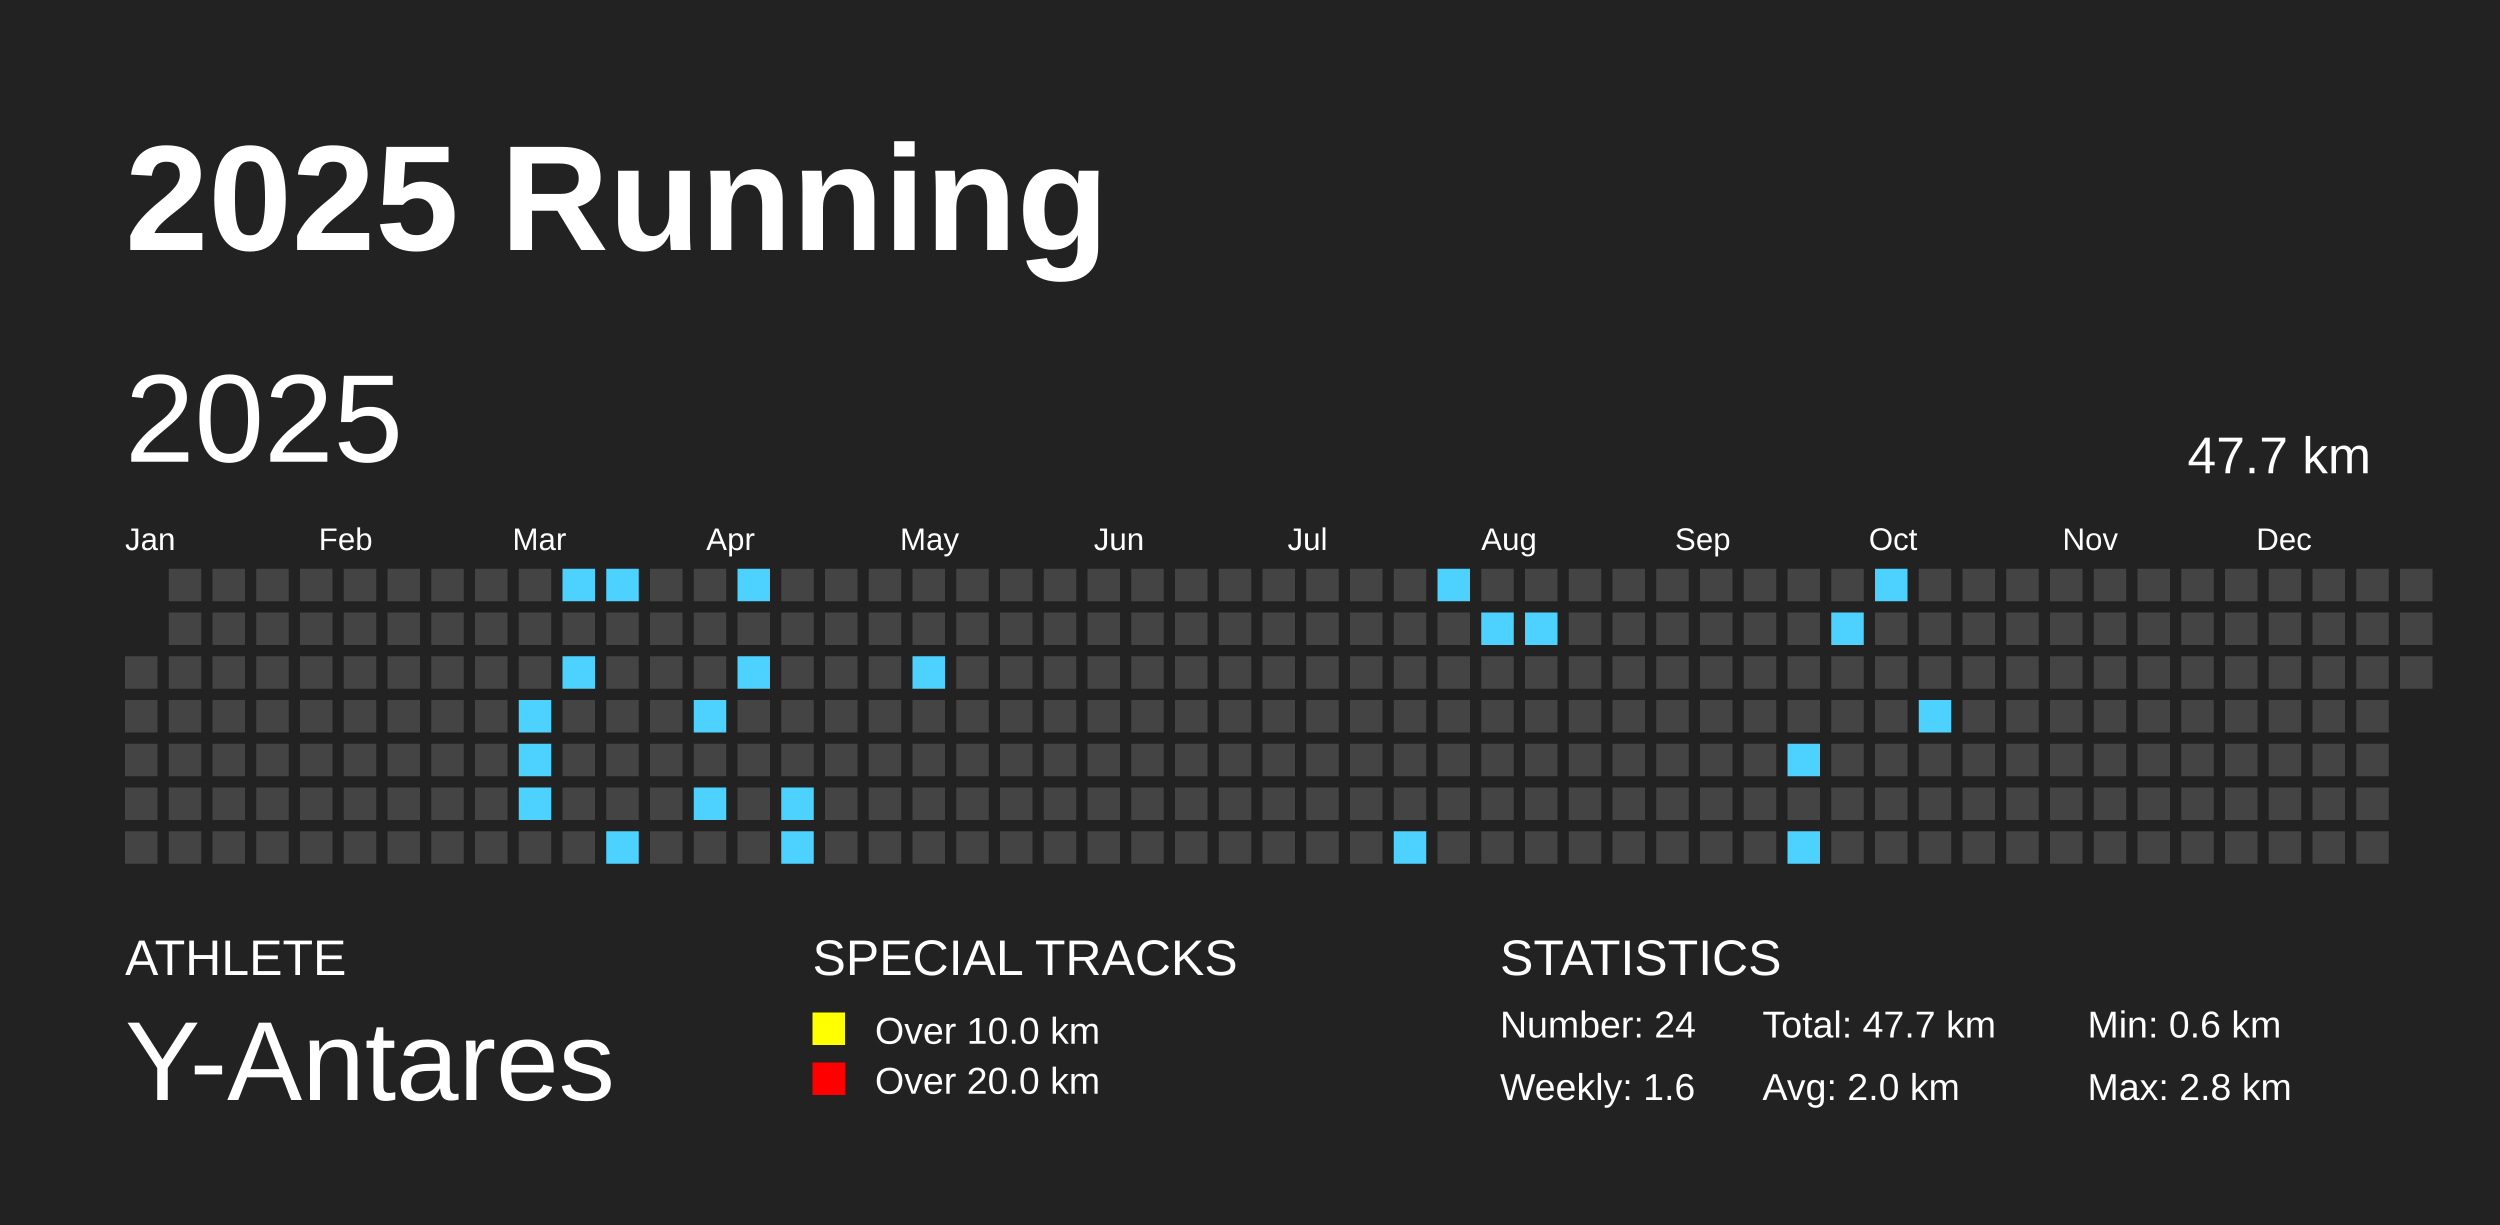
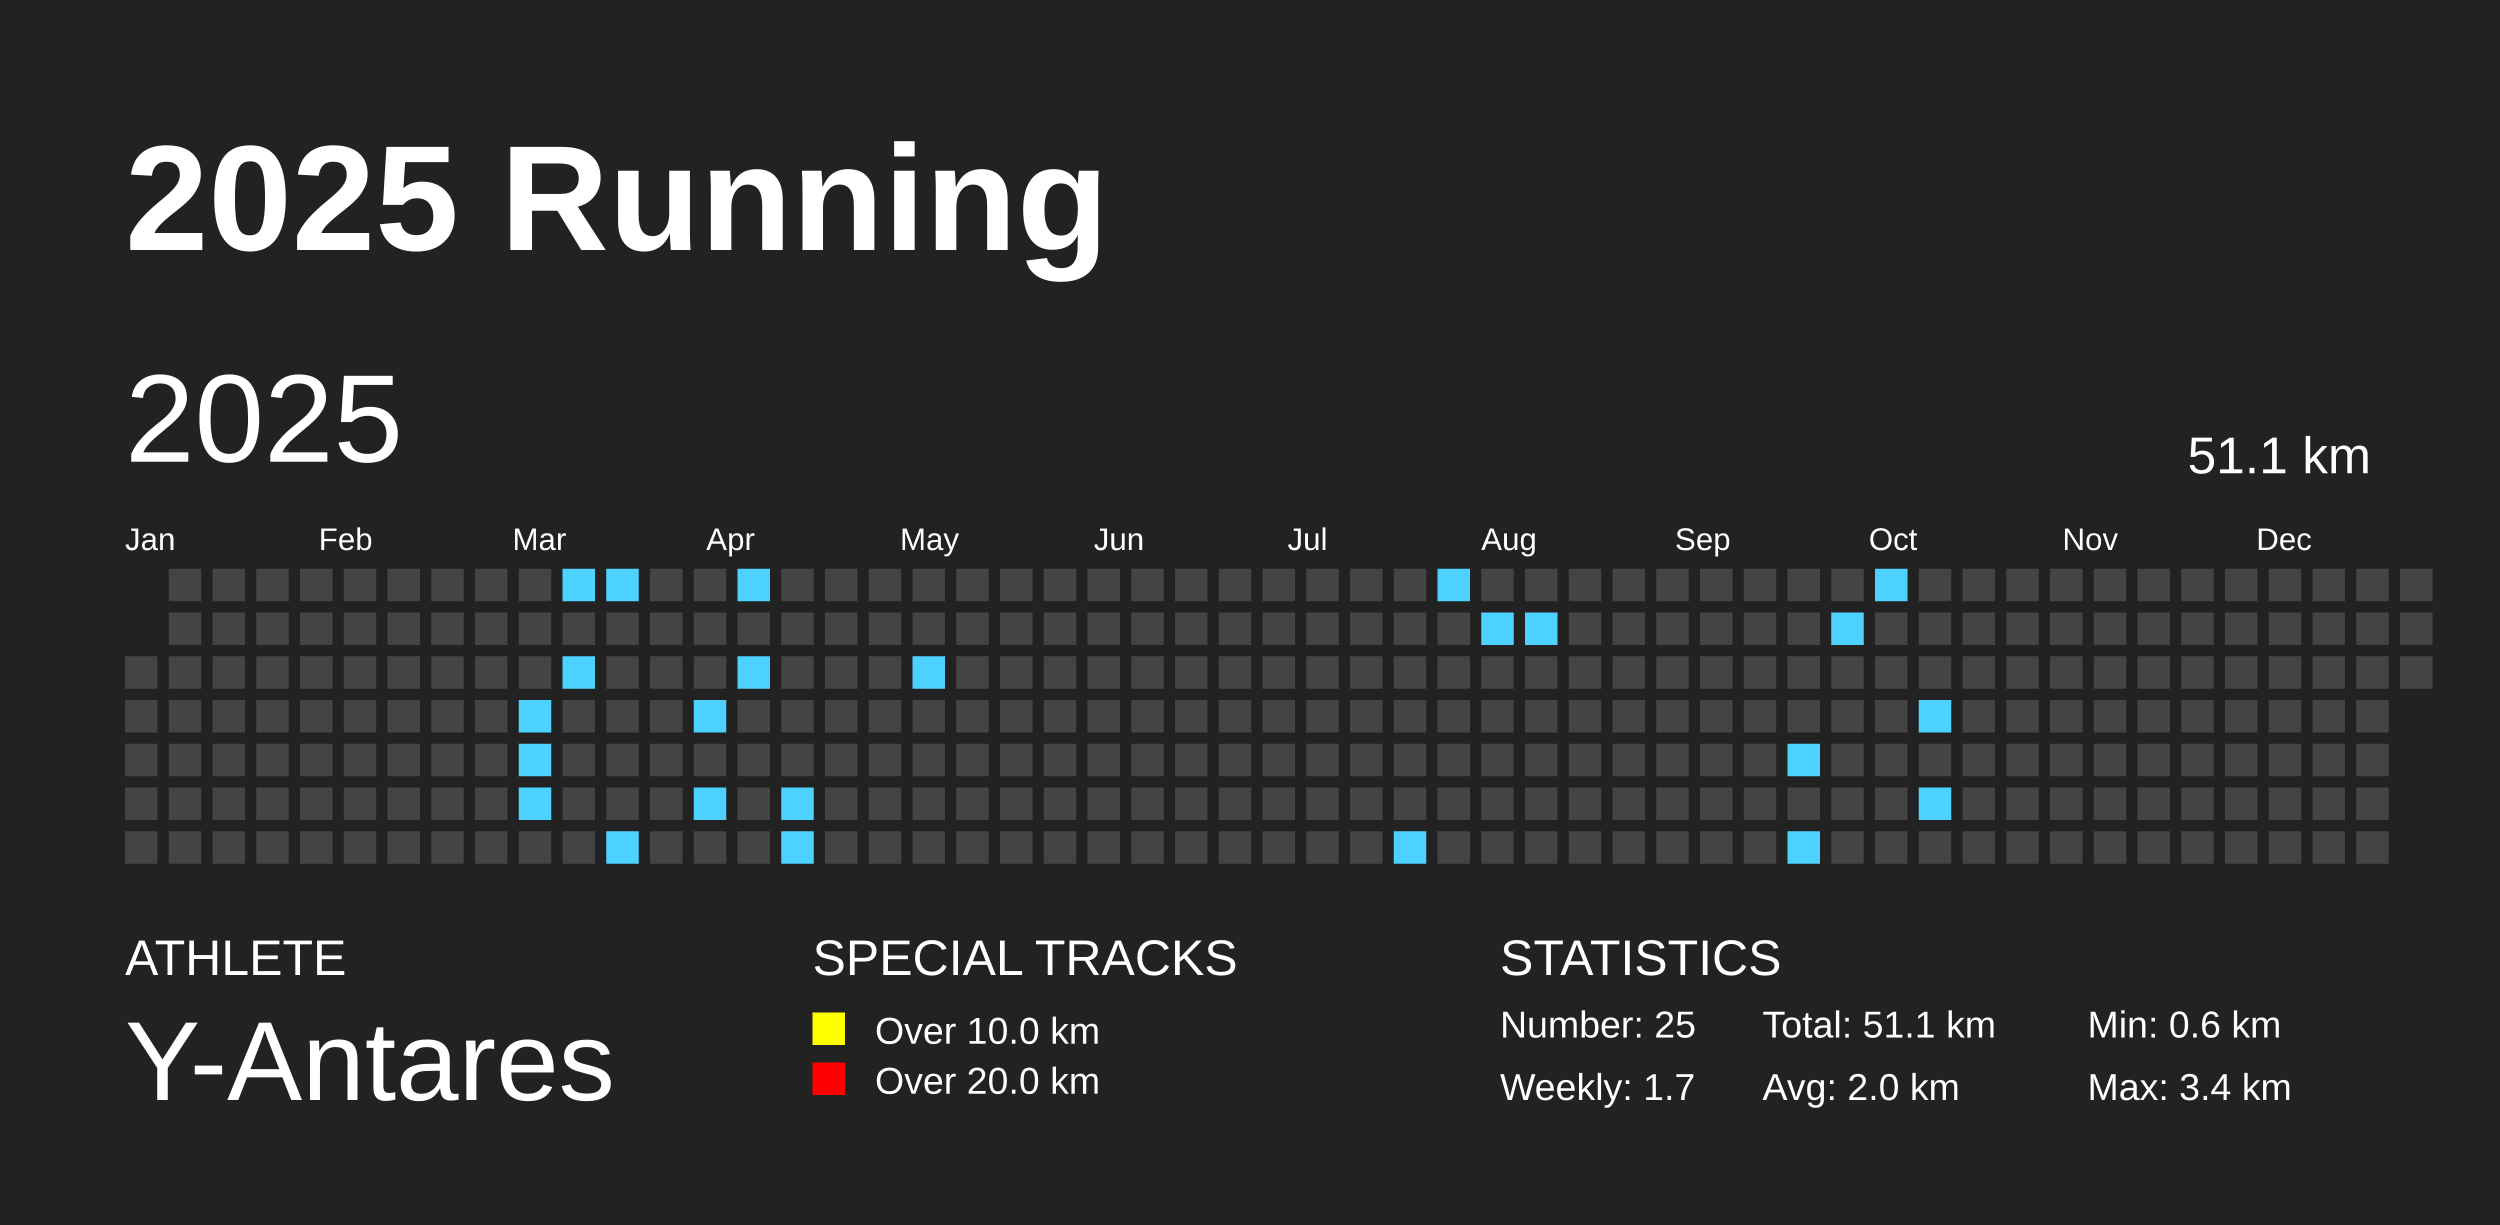
<svg xmlns="http://www.w3.org/2000/svg" baseProfile="full" height="98mm" version="1.1" viewBox="0,0,200,98" width="200mm">
  <defs />
  <rect fill="#222222" height="98" width="200" x="0" y="0" />
  <text fill="#FFFFFF" style="font-size:12px; font-family:Arial; font-weight:bold;" x="10" y="20">2025 Running</text>
  <text fill="#FFFFFF" style="font-size:4px; font-family:Arial" x="10" y="78">ATHLETE</text>
  <text fill="#FFFFFF" style="font-size:9px; font-family:Arial" x="10" y="88">Y-Antares</text>
  <text fill="#FFFFFF" style="font-size:4px; font-family:Arial" x="65" y="78">SPECIAL TRACKS</text>
  <rect fill="yellow" height="2.6" width="2.6" x="65" y="81" />
  <text fill="#FFFFFF" style="font-size:3px; font-family:Arial" x="70" y="83.5">Over 10.0 km</text>
  <rect fill="red" height="2.6" width="2.6" x="65" y="85" />
  <text fill="#FFFFFF" style="font-size:3px; font-family:Arial" x="70" y="87.5">Over 20.0 km</text>
  <text fill="#FFFFFF" style="font-size:4px; font-family:Arial" x="120" y="78">STATISTICS</text>
-   <text fill="#FFFFFF" style="font-size:3px; font-family:Arial" x="120" y="83">Number: 24</text>
-   <text fill="#FFFFFF" style="font-size:3px; font-family:Arial" x="120" y="88">Weekly: 1.6</text>
-   <text fill="#FFFFFF" style="font-size:3px; font-family:Arial" x="141" y="83">Total: 47.7 km</text>
+   <text fill="#FFFFFF" style="font-size:3px; font-family:Arial" x="120" y="83">Number: 25</text>
+   <text fill="#FFFFFF" style="font-size:3px; font-family:Arial" x="120" y="88">Weekly: 1.7</text>
+   <text fill="#FFFFFF" style="font-size:3px; font-family:Arial" x="141" y="83">Total: 51.1 km</text>
  <text fill="#FFFFFF" style="font-size:3px; font-family:Arial" x="141" y="88">Avg: 2.0 km</text>
  <text fill="#FFFFFF" style="font-size:3px; font-family:Arial" x="167" y="83">Min: 0.6 km</text>
-   <text fill="#FFFFFF" style="font-size:3px; font-family:Arial" x="167" y="88">Max: 2.8 km</text>
+   <text fill="#FFFFFF" style="font-size:3px; font-family:Arial" x="167" y="88">Max: 3.4 km</text>
  <text dominant-baseline="hanging" fill="#FFFFFF" style="font-size:10.0px; font-family:Arial;" x="10" y="30">2025</text>
-   <text dominant-baseline="hanging" fill="#FFFFFF" style="font-size:4.125px; font-family:Arial;" x="175" y="35">47.7 km</text>
+   <text dominant-baseline="hanging" fill="#FFFFFF" style="font-size:4.125px; font-family:Arial;" x="175" y="35">51.1 km</text>
  <text fill="#FFFFFF" style="font-size:2.5px; font-family:Arial" x="10.0" y="44">Jan</text>
  <text fill="#FFFFFF" style="font-size:2.5px; font-family:Arial" x="25.5" y="44">Feb</text>
  <text fill="#FFFFFF" style="font-size:2.5px; font-family:Arial" x="41.0" y="44">Mar</text>
  <text fill="#FFFFFF" style="font-size:2.5px; font-family:Arial" x="56.5" y="44">Apr</text>
  <text fill="#FFFFFF" style="font-size:2.5px; font-family:Arial" x="72.0" y="44">May</text>
  <text fill="#FFFFFF" style="font-size:2.5px; font-family:Arial" x="87.5" y="44">Jun</text>
  <text fill="#FFFFFF" style="font-size:2.5px; font-family:Arial" x="103.0" y="44">Jul</text>
  <text fill="#FFFFFF" style="font-size:2.5px; font-family:Arial" x="118.5" y="44">Aug</text>
  <text fill="#FFFFFF" style="font-size:2.5px; font-family:Arial" x="134.0" y="44">Sep</text>
  <text fill="#FFFFFF" style="font-size:2.5px; font-family:Arial" x="149.5" y="44">Oct</text>
  <text fill="#FFFFFF" style="font-size:2.5px; font-family:Arial" x="165.0" y="44">Nov</text>
  <text fill="#FFFFFF" style="font-size:2.5px; font-family:Arial" x="180.5" y="44">Dec</text>
  <rect fill="#444444" height="2.6" width="2.6" x="10.0" y="52.5" />
  <rect fill="#444444" height="2.6" width="2.6" x="10.0" y="56.0" />
  <rect fill="#444444" height="2.6" width="2.6" x="10.0" y="59.5" />
  <rect fill="#444444" height="2.6" width="2.6" x="10.0" y="63.0" />
  <rect fill="#444444" height="2.6" width="2.6" x="10.0" y="66.5" />
  <rect fill="#444444" height="2.6" width="2.6" x="13.5" y="45.5" />
  <rect fill="#444444" height="2.6" width="2.6" x="13.5" y="49.0" />
  <rect fill="#444444" height="2.6" width="2.6" x="13.5" y="52.5" />
  <rect fill="#444444" height="2.6" width="2.6" x="13.5" y="56.0" />
  <rect fill="#444444" height="2.6" width="2.6" x="13.5" y="59.5" />
  <rect fill="#444444" height="2.6" width="2.6" x="13.5" y="63.0" />
  <rect fill="#444444" height="2.6" width="2.6" x="13.5" y="66.5" />
  <rect fill="#444444" height="2.6" width="2.6" x="17.0" y="45.5" />
  <rect fill="#444444" height="2.6" width="2.6" x="17.0" y="49.0" />
  <rect fill="#444444" height="2.6" width="2.6" x="17.0" y="52.5" />
  <rect fill="#444444" height="2.6" width="2.6" x="17.0" y="56.0" />
  <rect fill="#444444" height="2.6" width="2.6" x="17.0" y="59.5" />
  <rect fill="#444444" height="2.6" width="2.6" x="17.0" y="63.0" />
  <rect fill="#444444" height="2.6" width="2.6" x="17.0" y="66.5" />
  <rect fill="#444444" height="2.6" width="2.6" x="20.5" y="45.5" />
  <rect fill="#444444" height="2.6" width="2.6" x="20.5" y="49.0" />
  <rect fill="#444444" height="2.6" width="2.6" x="20.5" y="52.5" />
  <rect fill="#444444" height="2.6" width="2.6" x="20.5" y="56.0" />
  <rect fill="#444444" height="2.6" width="2.6" x="20.5" y="59.5" />
  <rect fill="#444444" height="2.6" width="2.6" x="20.5" y="63.0" />
  <rect fill="#444444" height="2.6" width="2.6" x="20.5" y="66.5" />
  <rect fill="#444444" height="2.6" width="2.6" x="24.0" y="45.5" />
  <rect fill="#444444" height="2.6" width="2.6" x="24.0" y="49.0" />
  <rect fill="#444444" height="2.6" width="2.6" x="24.0" y="52.5" />
  <rect fill="#444444" height="2.6" width="2.6" x="24.0" y="56.0" />
  <rect fill="#444444" height="2.6" width="2.6" x="24.0" y="59.5" />
  <rect fill="#444444" height="2.6" width="2.6" x="24.0" y="63.0" />
  <rect fill="#444444" height="2.6" width="2.6" x="24.0" y="66.5" />
  <rect fill="#444444" height="2.6" width="2.6" x="27.5" y="45.5" />
  <rect fill="#444444" height="2.6" width="2.6" x="27.5" y="49.0" />
  <rect fill="#444444" height="2.6" width="2.6" x="27.5" y="52.5" />
  <rect fill="#444444" height="2.6" width="2.6" x="27.5" y="56.0" />
  <rect fill="#444444" height="2.6" width="2.6" x="27.5" y="59.5" />
  <rect fill="#444444" height="2.6" width="2.6" x="27.5" y="63.0" />
  <rect fill="#444444" height="2.6" width="2.6" x="27.5" y="66.5" />
  <rect fill="#444444" height="2.6" width="2.6" x="31.0" y="45.5" />
  <rect fill="#444444" height="2.6" width="2.6" x="31.0" y="49.0" />
  <rect fill="#444444" height="2.6" width="2.6" x="31.0" y="52.5" />
  <rect fill="#444444" height="2.6" width="2.6" x="31.0" y="56.0" />
  <rect fill="#444444" height="2.6" width="2.6" x="31.0" y="59.5" />
  <rect fill="#444444" height="2.6" width="2.6" x="31.0" y="63.0" />
  <rect fill="#444444" height="2.6" width="2.6" x="31.0" y="66.5" />
  <rect fill="#444444" height="2.6" width="2.6" x="34.5" y="45.5" />
  <rect fill="#444444" height="2.6" width="2.6" x="34.5" y="49.0" />
  <rect fill="#444444" height="2.6" width="2.6" x="34.5" y="52.5" />
  <rect fill="#444444" height="2.6" width="2.6" x="34.5" y="56.0" />
  <rect fill="#444444" height="2.6" width="2.6" x="34.5" y="59.5" />
  <rect fill="#444444" height="2.6" width="2.6" x="34.5" y="63.0" />
  <rect fill="#444444" height="2.6" width="2.6" x="34.5" y="66.5" />
  <rect fill="#444444" height="2.6" width="2.6" x="38.0" y="45.5" />
  <rect fill="#444444" height="2.6" width="2.6" x="38.0" y="49.0" />
  <rect fill="#444444" height="2.6" width="2.6" x="38.0" y="52.5" />
  <rect fill="#444444" height="2.6" width="2.6" x="38.0" y="56.0" />
  <rect fill="#444444" height="2.6" width="2.6" x="38.0" y="59.5" />
  <rect fill="#444444" height="2.6" width="2.6" x="38.0" y="63.0" />
  <rect fill="#444444" height="2.6" width="2.6" x="38.0" y="66.5" />
  <rect fill="#444444" height="2.6" width="2.6" x="41.5" y="45.5" />
  <rect fill="#444444" height="2.6" width="2.6" x="41.5" y="49.0" />
  <rect fill="#444444" height="2.6" width="2.6" x="41.5" y="52.5" />
  <rect fill="#4DD2FF" height="2.6" width="2.6" x="41.5" y="56.0" />
  <rect fill="#4DD2FF" height="2.6" width="2.6" x="41.5" y="59.5" />
  <rect fill="#4DD2FF" height="2.6" width="2.6" x="41.5" y="63.0" />
  <rect fill="#444444" height="2.6" width="2.6" x="41.5" y="66.5" />
  <rect fill="#4DD2FF" height="2.6" width="2.6" x="45.0" y="45.5" />
  <rect fill="#444444" height="2.6" width="2.6" x="45.0" y="49.0" />
  <rect fill="#4DD2FF" height="2.6" width="2.6" x="45.0" y="52.5" />
  <rect fill="#444444" height="2.6" width="2.6" x="45.0" y="56.0" />
  <rect fill="#444444" height="2.6" width="2.6" x="45.0" y="59.5" />
  <rect fill="#444444" height="2.6" width="2.6" x="45.0" y="63.0" />
  <rect fill="#444444" height="2.6" width="2.6" x="45.0" y="66.5" />
  <rect fill="#4DD2FF" height="2.6" width="2.6" x="48.5" y="45.5" />
  <rect fill="#444444" height="2.6" width="2.6" x="48.5" y="49.0" />
  <rect fill="#444444" height="2.6" width="2.6" x="48.5" y="52.5" />
  <rect fill="#444444" height="2.6" width="2.6" x="48.5" y="56.0" />
  <rect fill="#444444" height="2.6" width="2.6" x="48.5" y="59.5" />
  <rect fill="#444444" height="2.6" width="2.6" x="48.5" y="63.0" />
  <rect fill="#4DD2FF" height="2.6" width="2.6" x="48.5" y="66.5" />
  <rect fill="#444444" height="2.6" width="2.6" x="52.0" y="45.5" />
  <rect fill="#444444" height="2.6" width="2.6" x="52.0" y="49.0" />
  <rect fill="#444444" height="2.6" width="2.6" x="52.0" y="52.5" />
  <rect fill="#444444" height="2.6" width="2.6" x="52.0" y="56.0" />
  <rect fill="#444444" height="2.6" width="2.6" x="52.0" y="59.5" />
  <rect fill="#444444" height="2.6" width="2.6" x="52.0" y="63.0" />
  <rect fill="#444444" height="2.6" width="2.6" x="52.0" y="66.5" />
  <rect fill="#444444" height="2.6" width="2.6" x="55.5" y="45.5" />
  <rect fill="#444444" height="2.6" width="2.6" x="55.5" y="49.0" />
  <rect fill="#444444" height="2.6" width="2.6" x="55.5" y="52.5" />
  <rect fill="#4DD2FF" height="2.6" width="2.6" x="55.5" y="56.0" />
  <rect fill="#444444" height="2.6" width="2.6" x="55.5" y="59.5" />
  <rect fill="#4DD2FF" height="2.6" width="2.6" x="55.5" y="63.0" />
  <rect fill="#444444" height="2.6" width="2.6" x="55.5" y="66.5" />
  <rect fill="#4DD2FF" height="2.6" width="2.6" x="59.0" y="45.5" />
  <rect fill="#444444" height="2.6" width="2.6" x="59.0" y="49.0" />
  <rect fill="#4DD2FF" height="2.6" width="2.6" x="59.0" y="52.5" />
  <rect fill="#444444" height="2.6" width="2.6" x="59.0" y="56.0" />
  <rect fill="#444444" height="2.6" width="2.6" x="59.0" y="59.5" />
  <rect fill="#444444" height="2.6" width="2.6" x="59.0" y="63.0" />
  <rect fill="#444444" height="2.6" width="2.6" x="59.0" y="66.5" />
  <rect fill="#444444" height="2.6" width="2.6" x="62.5" y="45.5" />
  <rect fill="#444444" height="2.6" width="2.6" x="62.5" y="49.0" />
  <rect fill="#444444" height="2.6" width="2.6" x="62.5" y="52.5" />
  <rect fill="#444444" height="2.6" width="2.6" x="62.5" y="56.0" />
  <rect fill="#444444" height="2.6" width="2.6" x="62.5" y="59.5" />
  <rect fill="#4DD2FF" height="2.6" width="2.6" x="62.5" y="63.0" />
  <rect fill="#4DD2FF" height="2.6" width="2.6" x="62.5" y="66.5" />
  <rect fill="#444444" height="2.6" width="2.6" x="66.0" y="45.5" />
  <rect fill="#444444" height="2.6" width="2.6" x="66.0" y="49.0" />
  <rect fill="#444444" height="2.6" width="2.6" x="66.0" y="52.5" />
  <rect fill="#444444" height="2.6" width="2.6" x="66.0" y="56.0" />
  <rect fill="#444444" height="2.6" width="2.6" x="66.0" y="59.5" />
  <rect fill="#444444" height="2.6" width="2.6" x="66.0" y="63.0" />
  <rect fill="#444444" height="2.6" width="2.6" x="66.0" y="66.5" />
  <rect fill="#444444" height="2.6" width="2.6" x="69.5" y="45.5" />
  <rect fill="#444444" height="2.6" width="2.6" x="69.5" y="49.0" />
  <rect fill="#444444" height="2.6" width="2.6" x="69.5" y="52.5" />
  <rect fill="#444444" height="2.6" width="2.6" x="69.5" y="56.0" />
  <rect fill="#444444" height="2.6" width="2.6" x="69.5" y="59.5" />
  <rect fill="#444444" height="2.6" width="2.6" x="69.5" y="63.0" />
  <rect fill="#444444" height="2.6" width="2.6" x="69.5" y="66.5" />
  <rect fill="#444444" height="2.6" width="2.6" x="73.0" y="45.5" />
  <rect fill="#444444" height="2.6" width="2.6" x="73.0" y="49.0" />
  <rect fill="#4DD2FF" height="2.6" width="2.6" x="73.0" y="52.5" />
  <rect fill="#444444" height="2.6" width="2.6" x="73.0" y="56.0" />
  <rect fill="#444444" height="2.6" width="2.6" x="73.0" y="59.5" />
  <rect fill="#444444" height="2.6" width="2.6" x="73.0" y="63.0" />
  <rect fill="#444444" height="2.6" width="2.6" x="73.0" y="66.5" />
  <rect fill="#444444" height="2.6" width="2.6" x="76.5" y="45.5" />
  <rect fill="#444444" height="2.6" width="2.6" x="76.5" y="49.0" />
  <rect fill="#444444" height="2.6" width="2.6" x="76.5" y="52.5" />
  <rect fill="#444444" height="2.6" width="2.6" x="76.5" y="56.0" />
  <rect fill="#444444" height="2.6" width="2.6" x="76.5" y="59.5" />
  <rect fill="#444444" height="2.6" width="2.6" x="76.5" y="63.0" />
  <rect fill="#444444" height="2.6" width="2.6" x="76.5" y="66.5" />
  <rect fill="#444444" height="2.6" width="2.6" x="80.0" y="45.5" />
  <rect fill="#444444" height="2.6" width="2.6" x="80.0" y="49.0" />
  <rect fill="#444444" height="2.6" width="2.6" x="80.0" y="52.5" />
  <rect fill="#444444" height="2.6" width="2.6" x="80.0" y="56.0" />
  <rect fill="#444444" height="2.6" width="2.6" x="80.0" y="59.5" />
  <rect fill="#444444" height="2.6" width="2.6" x="80.0" y="63.0" />
  <rect fill="#444444" height="2.6" width="2.6" x="80.0" y="66.5" />
  <rect fill="#444444" height="2.6" width="2.6" x="83.5" y="45.5" />
  <rect fill="#444444" height="2.6" width="2.6" x="83.5" y="49.0" />
  <rect fill="#444444" height="2.6" width="2.6" x="83.5" y="52.5" />
  <rect fill="#444444" height="2.6" width="2.6" x="83.5" y="56.0" />
  <rect fill="#444444" height="2.6" width="2.6" x="83.5" y="59.5" />
  <rect fill="#444444" height="2.6" width="2.6" x="83.5" y="63.0" />
  <rect fill="#444444" height="2.6" width="2.6" x="83.5" y="66.5" />
  <rect fill="#444444" height="2.6" width="2.6" x="87.0" y="45.5" />
  <rect fill="#444444" height="2.6" width="2.6" x="87.0" y="49.0" />
  <rect fill="#444444" height="2.6" width="2.6" x="87.0" y="52.5" />
  <rect fill="#444444" height="2.6" width="2.6" x="87.0" y="56.0" />
  <rect fill="#444444" height="2.6" width="2.6" x="87.0" y="59.5" />
  <rect fill="#444444" height="2.6" width="2.6" x="87.0" y="63.0" />
  <rect fill="#444444" height="2.6" width="2.6" x="87.0" y="66.5" />
  <rect fill="#444444" height="2.6" width="2.6" x="90.5" y="45.5" />
  <rect fill="#444444" height="2.6" width="2.6" x="90.5" y="49.0" />
  <rect fill="#444444" height="2.6" width="2.6" x="90.5" y="52.5" />
  <rect fill="#444444" height="2.6" width="2.6" x="90.5" y="56.0" />
  <rect fill="#444444" height="2.6" width="2.6" x="90.5" y="59.5" />
  <rect fill="#444444" height="2.6" width="2.6" x="90.5" y="63.0" />
  <rect fill="#444444" height="2.6" width="2.6" x="90.5" y="66.5" />
  <rect fill="#444444" height="2.6" width="2.6" x="94.0" y="45.5" />
  <rect fill="#444444" height="2.6" width="2.6" x="94.0" y="49.0" />
  <rect fill="#444444" height="2.6" width="2.6" x="94.0" y="52.5" />
  <rect fill="#444444" height="2.6" width="2.6" x="94.0" y="56.0" />
  <rect fill="#444444" height="2.6" width="2.6" x="94.0" y="59.5" />
  <rect fill="#444444" height="2.6" width="2.6" x="94.0" y="63.0" />
  <rect fill="#444444" height="2.6" width="2.6" x="94.0" y="66.5" />
  <rect fill="#444444" height="2.6" width="2.6" x="97.5" y="45.5" />
  <rect fill="#444444" height="2.6" width="2.6" x="97.5" y="49.0" />
  <rect fill="#444444" height="2.6" width="2.6" x="97.5" y="52.5" />
  <rect fill="#444444" height="2.6" width="2.6" x="97.5" y="56.0" />
  <rect fill="#444444" height="2.6" width="2.6" x="97.5" y="59.5" />
  <rect fill="#444444" height="2.6" width="2.6" x="97.5" y="63.0" />
  <rect fill="#444444" height="2.6" width="2.6" x="97.5" y="66.5" />
  <rect fill="#444444" height="2.6" width="2.6" x="101.0" y="45.5" />
  <rect fill="#444444" height="2.6" width="2.6" x="101.0" y="49.0" />
  <rect fill="#444444" height="2.6" width="2.6" x="101.0" y="52.5" />
  <rect fill="#444444" height="2.6" width="2.6" x="101.0" y="56.0" />
  <rect fill="#444444" height="2.6" width="2.6" x="101.0" y="59.5" />
  <rect fill="#444444" height="2.6" width="2.6" x="101.0" y="63.0" />
  <rect fill="#444444" height="2.6" width="2.6" x="101.0" y="66.5" />
  <rect fill="#444444" height="2.6" width="2.6" x="104.5" y="45.5" />
  <rect fill="#444444" height="2.6" width="2.6" x="104.5" y="49.0" />
  <rect fill="#444444" height="2.6" width="2.6" x="104.5" y="52.5" />
  <rect fill="#444444" height="2.6" width="2.6" x="104.5" y="56.0" />
  <rect fill="#444444" height="2.6" width="2.6" x="104.5" y="59.5" />
  <rect fill="#444444" height="2.6" width="2.6" x="104.5" y="63.0" />
  <rect fill="#444444" height="2.6" width="2.6" x="104.5" y="66.5" />
  <rect fill="#444444" height="2.6" width="2.6" x="108.0" y="45.5" />
  <rect fill="#444444" height="2.6" width="2.6" x="108.0" y="49.0" />
  <rect fill="#444444" height="2.6" width="2.6" x="108.0" y="52.5" />
  <rect fill="#444444" height="2.6" width="2.6" x="108.0" y="56.0" />
  <rect fill="#444444" height="2.6" width="2.6" x="108.0" y="59.5" />
  <rect fill="#444444" height="2.6" width="2.6" x="108.0" y="63.0" />
  <rect fill="#444444" height="2.6" width="2.6" x="108.0" y="66.5" />
  <rect fill="#444444" height="2.6" width="2.6" x="111.5" y="45.5" />
  <rect fill="#444444" height="2.6" width="2.6" x="111.5" y="49.0" />
  <rect fill="#444444" height="2.6" width="2.6" x="111.5" y="52.5" />
  <rect fill="#444444" height="2.6" width="2.6" x="111.5" y="56.0" />
  <rect fill="#444444" height="2.6" width="2.6" x="111.5" y="59.5" />
  <rect fill="#444444" height="2.6" width="2.6" x="111.5" y="63.0" />
  <rect fill="#4DD2FF" height="2.6" width="2.6" x="111.5" y="66.5" />
  <rect fill="#4DD2FF" height="2.6" width="2.6" x="115.0" y="45.5" />
  <rect fill="#444444" height="2.6" width="2.6" x="115.0" y="49.0" />
  <rect fill="#444444" height="2.6" width="2.6" x="115.0" y="52.5" />
  <rect fill="#444444" height="2.6" width="2.6" x="115.0" y="56.0" />
  <rect fill="#444444" height="2.6" width="2.6" x="115.0" y="59.5" />
  <rect fill="#444444" height="2.6" width="2.6" x="115.0" y="63.0" />
  <rect fill="#444444" height="2.6" width="2.6" x="115.0" y="66.5" />
  <rect fill="#444444" height="2.6" width="2.6" x="118.5" y="45.5" />
  <rect fill="#4DD2FF" height="2.6" width="2.6" x="118.5" y="49.0" />
  <rect fill="#444444" height="2.6" width="2.6" x="118.5" y="52.5" />
  <rect fill="#444444" height="2.6" width="2.6" x="118.5" y="56.0" />
  <rect fill="#444444" height="2.6" width="2.6" x="118.5" y="59.5" />
  <rect fill="#444444" height="2.6" width="2.6" x="118.5" y="63.0" />
  <rect fill="#444444" height="2.6" width="2.6" x="118.5" y="66.5" />
  <rect fill="#444444" height="2.6" width="2.6" x="122.0" y="45.5" />
  <rect fill="#4DD2FF" height="2.6" width="2.6" x="122.0" y="49.0" />
  <rect fill="#444444" height="2.6" width="2.6" x="122.0" y="52.5" />
  <rect fill="#444444" height="2.6" width="2.6" x="122.0" y="56.0" />
  <rect fill="#444444" height="2.6" width="2.6" x="122.0" y="59.5" />
  <rect fill="#444444" height="2.6" width="2.6" x="122.0" y="63.0" />
  <rect fill="#444444" height="2.6" width="2.6" x="122.0" y="66.5" />
  <rect fill="#444444" height="2.6" width="2.6" x="125.5" y="45.5" />
  <rect fill="#444444" height="2.6" width="2.6" x="125.5" y="49.0" />
  <rect fill="#444444" height="2.6" width="2.6" x="125.5" y="52.5" />
  <rect fill="#444444" height="2.6" width="2.6" x="125.5" y="56.0" />
  <rect fill="#444444" height="2.6" width="2.6" x="125.5" y="59.5" />
  <rect fill="#444444" height="2.6" width="2.6" x="125.5" y="63.0" />
  <rect fill="#444444" height="2.6" width="2.6" x="125.5" y="66.5" />
  <rect fill="#444444" height="2.6" width="2.6" x="129.0" y="45.5" />
  <rect fill="#444444" height="2.6" width="2.6" x="129.0" y="49.0" />
  <rect fill="#444444" height="2.6" width="2.6" x="129.0" y="52.5" />
  <rect fill="#444444" height="2.6" width="2.6" x="129.0" y="56.0" />
  <rect fill="#444444" height="2.6" width="2.6" x="129.0" y="59.5" />
  <rect fill="#444444" height="2.6" width="2.6" x="129.0" y="63.0" />
  <rect fill="#444444" height="2.6" width="2.6" x="129.0" y="66.5" />
  <rect fill="#444444" height="2.6" width="2.6" x="132.5" y="45.5" />
  <rect fill="#444444" height="2.6" width="2.6" x="132.5" y="49.0" />
  <rect fill="#444444" height="2.6" width="2.6" x="132.5" y="52.5" />
  <rect fill="#444444" height="2.6" width="2.6" x="132.5" y="56.0" />
  <rect fill="#444444" height="2.6" width="2.6" x="132.5" y="59.5" />
  <rect fill="#444444" height="2.6" width="2.6" x="132.5" y="63.0" />
  <rect fill="#444444" height="2.6" width="2.6" x="132.5" y="66.5" />
  <rect fill="#444444" height="2.6" width="2.6" x="136.0" y="45.5" />
  <rect fill="#444444" height="2.6" width="2.6" x="136.0" y="49.0" />
  <rect fill="#444444" height="2.6" width="2.6" x="136.0" y="52.5" />
  <rect fill="#444444" height="2.6" width="2.6" x="136.0" y="56.0" />
  <rect fill="#444444" height="2.6" width="2.6" x="136.0" y="59.5" />
  <rect fill="#444444" height="2.6" width="2.6" x="136.0" y="63.0" />
  <rect fill="#444444" height="2.6" width="2.6" x="136.0" y="66.5" />
  <rect fill="#444444" height="2.6" width="2.6" x="139.5" y="45.5" />
  <rect fill="#444444" height="2.6" width="2.6" x="139.5" y="49.0" />
  <rect fill="#444444" height="2.6" width="2.6" x="139.5" y="52.5" />
  <rect fill="#444444" height="2.6" width="2.6" x="139.5" y="56.0" />
  <rect fill="#444444" height="2.6" width="2.6" x="139.5" y="59.5" />
  <rect fill="#444444" height="2.6" width="2.6" x="139.5" y="63.0" />
  <rect fill="#444444" height="2.6" width="2.6" x="139.5" y="66.5" />
  <rect fill="#444444" height="2.6" width="2.6" x="143.0" y="45.5" />
  <rect fill="#444444" height="2.6" width="2.6" x="143.0" y="49.0" />
  <rect fill="#444444" height="2.6" width="2.6" x="143.0" y="52.5" />
  <rect fill="#444444" height="2.6" width="2.6" x="143.0" y="56.0" />
  <rect fill="#4DD2FF" height="2.6" width="2.6" x="143.0" y="59.5" />
  <rect fill="#444444" height="2.6" width="2.6" x="143.0" y="63.0" />
  <rect fill="#4DD2FF" height="2.6" width="2.6" x="143.0" y="66.5" />
  <rect fill="#444444" height="2.6" width="2.6" x="146.5" y="45.5" />
  <rect fill="#4DD2FF" height="2.6" width="2.6" x="146.5" y="49.0" />
  <rect fill="#444444" height="2.6" width="2.6" x="146.5" y="52.5" />
  <rect fill="#444444" height="2.6" width="2.6" x="146.5" y="56.0" />
  <rect fill="#444444" height="2.6" width="2.6" x="146.5" y="59.5" />
  <rect fill="#444444" height="2.6" width="2.6" x="146.5" y="63.0" />
  <rect fill="#444444" height="2.6" width="2.6" x="146.5" y="66.5" />
  <rect fill="#4DD2FF" height="2.6" width="2.6" x="150.0" y="45.5" />
  <rect fill="#444444" height="2.6" width="2.6" x="150.0" y="49.0" />
  <rect fill="#444444" height="2.6" width="2.6" x="150.0" y="52.5" />
  <rect fill="#444444" height="2.6" width="2.6" x="150.0" y="56.0" />
  <rect fill="#444444" height="2.6" width="2.6" x="150.0" y="59.5" />
  <rect fill="#444444" height="2.6" width="2.6" x="150.0" y="63.0" />
  <rect fill="#444444" height="2.6" width="2.6" x="150.0" y="66.5" />
  <rect fill="#444444" height="2.6" width="2.6" x="153.5" y="45.5" />
  <rect fill="#444444" height="2.6" width="2.6" x="153.5" y="49.0" />
  <rect fill="#444444" height="2.6" width="2.6" x="153.5" y="52.5" />
  <rect fill="#4DD2FF" height="2.6" width="2.6" x="153.5" y="56.0" />
  <rect fill="#444444" height="2.6" width="2.6" x="153.5" y="59.5" />
-   <rect fill="#444444" height="2.6" width="2.6" x="153.5" y="63.0" />
+   <rect fill="#4DD2FF" height="2.6" width="2.6" x="153.5" y="63.0" />
  <rect fill="#444444" height="2.6" width="2.6" x="153.5" y="66.5" />
  <rect fill="#444444" height="2.6" width="2.6" x="157.0" y="45.5" />
  <rect fill="#444444" height="2.6" width="2.6" x="157.0" y="49.0" />
  <rect fill="#444444" height="2.6" width="2.6" x="157.0" y="52.5" />
  <rect fill="#444444" height="2.6" width="2.6" x="157.0" y="56.0" />
  <rect fill="#444444" height="2.6" width="2.6" x="157.0" y="59.5" />
  <rect fill="#444444" height="2.6" width="2.6" x="157.0" y="63.0" />
  <rect fill="#444444" height="2.6" width="2.6" x="157.0" y="66.5" />
  <rect fill="#444444" height="2.6" width="2.6" x="160.5" y="45.5" />
  <rect fill="#444444" height="2.6" width="2.6" x="160.5" y="49.0" />
  <rect fill="#444444" height="2.6" width="2.6" x="160.5" y="52.5" />
  <rect fill="#444444" height="2.6" width="2.6" x="160.5" y="56.0" />
  <rect fill="#444444" height="2.6" width="2.6" x="160.5" y="59.5" />
  <rect fill="#444444" height="2.6" width="2.6" x="160.5" y="63.0" />
  <rect fill="#444444" height="2.6" width="2.6" x="160.5" y="66.5" />
  <rect fill="#444444" height="2.6" width="2.6" x="164.0" y="45.5" />
  <rect fill="#444444" height="2.6" width="2.6" x="164.0" y="49.0" />
  <rect fill="#444444" height="2.6" width="2.6" x="164.0" y="52.5" />
  <rect fill="#444444" height="2.6" width="2.6" x="164.0" y="56.0" />
  <rect fill="#444444" height="2.6" width="2.6" x="164.0" y="59.5" />
  <rect fill="#444444" height="2.6" width="2.6" x="164.0" y="63.0" />
  <rect fill="#444444" height="2.6" width="2.6" x="164.0" y="66.5" />
  <rect fill="#444444" height="2.6" width="2.6" x="167.5" y="45.5" />
  <rect fill="#444444" height="2.6" width="2.6" x="167.5" y="49.0" />
  <rect fill="#444444" height="2.6" width="2.6" x="167.5" y="52.5" />
  <rect fill="#444444" height="2.6" width="2.6" x="167.5" y="56.0" />
  <rect fill="#444444" height="2.6" width="2.6" x="167.5" y="59.5" />
  <rect fill="#444444" height="2.6" width="2.6" x="167.5" y="63.0" />
  <rect fill="#444444" height="2.6" width="2.6" x="167.5" y="66.5" />
  <rect fill="#444444" height="2.6" width="2.6" x="171.0" y="45.5" />
  <rect fill="#444444" height="2.6" width="2.6" x="171.0" y="49.0" />
  <rect fill="#444444" height="2.6" width="2.6" x="171.0" y="52.5" />
  <rect fill="#444444" height="2.6" width="2.6" x="171.0" y="56.0" />
  <rect fill="#444444" height="2.6" width="2.6" x="171.0" y="59.5" />
  <rect fill="#444444" height="2.6" width="2.6" x="171.0" y="63.0" />
  <rect fill="#444444" height="2.6" width="2.6" x="171.0" y="66.5" />
  <rect fill="#444444" height="2.6" width="2.6" x="174.5" y="45.5" />
  <rect fill="#444444" height="2.6" width="2.6" x="174.5" y="49.0" />
  <rect fill="#444444" height="2.6" width="2.6" x="174.5" y="52.5" />
  <rect fill="#444444" height="2.6" width="2.6" x="174.5" y="56.0" />
  <rect fill="#444444" height="2.6" width="2.6" x="174.5" y="59.5" />
  <rect fill="#444444" height="2.6" width="2.6" x="174.5" y="63.0" />
  <rect fill="#444444" height="2.6" width="2.6" x="174.5" y="66.5" />
  <rect fill="#444444" height="2.6" width="2.6" x="178.0" y="45.5" />
  <rect fill="#444444" height="2.6" width="2.6" x="178.0" y="49.0" />
  <rect fill="#444444" height="2.6" width="2.6" x="178.0" y="52.5" />
  <rect fill="#444444" height="2.6" width="2.6" x="178.0" y="56.0" />
  <rect fill="#444444" height="2.6" width="2.6" x="178.0" y="59.5" />
  <rect fill="#444444" height="2.6" width="2.6" x="178.0" y="63.0" />
  <rect fill="#444444" height="2.6" width="2.6" x="178.0" y="66.5" />
  <rect fill="#444444" height="2.6" width="2.6" x="181.5" y="45.5" />
  <rect fill="#444444" height="2.6" width="2.6" x="181.5" y="49.0" />
  <rect fill="#444444" height="2.6" width="2.6" x="181.5" y="52.5" />
  <rect fill="#444444" height="2.6" width="2.6" x="181.5" y="56.0" />
  <rect fill="#444444" height="2.6" width="2.6" x="181.5" y="59.5" />
  <rect fill="#444444" height="2.6" width="2.6" x="181.5" y="63.0" />
  <rect fill="#444444" height="2.6" width="2.6" x="181.5" y="66.5" />
  <rect fill="#444444" height="2.6" width="2.6" x="185.0" y="45.5" />
  <rect fill="#444444" height="2.6" width="2.6" x="185.0" y="49.0" />
  <rect fill="#444444" height="2.6" width="2.6" x="185.0" y="52.5" />
  <rect fill="#444444" height="2.6" width="2.6" x="185.0" y="56.0" />
  <rect fill="#444444" height="2.6" width="2.6" x="185.0" y="59.5" />
  <rect fill="#444444" height="2.6" width="2.6" x="185.0" y="63.0" />
  <rect fill="#444444" height="2.6" width="2.6" x="185.0" y="66.5" />
  <rect fill="#444444" height="2.6" width="2.6" x="188.5" y="45.5" />
  <rect fill="#444444" height="2.6" width="2.6" x="188.5" y="49.0" />
  <rect fill="#444444" height="2.6" width="2.6" x="188.5" y="52.5" />
  <rect fill="#444444" height="2.6" width="2.6" x="188.5" y="56.0" />
  <rect fill="#444444" height="2.6" width="2.6" x="188.5" y="59.5" />
  <rect fill="#444444" height="2.6" width="2.6" x="188.5" y="63.0" />
  <rect fill="#444444" height="2.6" width="2.6" x="188.5" y="66.5" />
  <rect fill="#444444" height="2.6" width="2.6" x="192.0" y="45.5" />
  <rect fill="#444444" height="2.6" width="2.6" x="192.0" y="49.0" />
  <rect fill="#444444" height="2.6" width="2.6" x="192.0" y="52.5" />
</svg>
